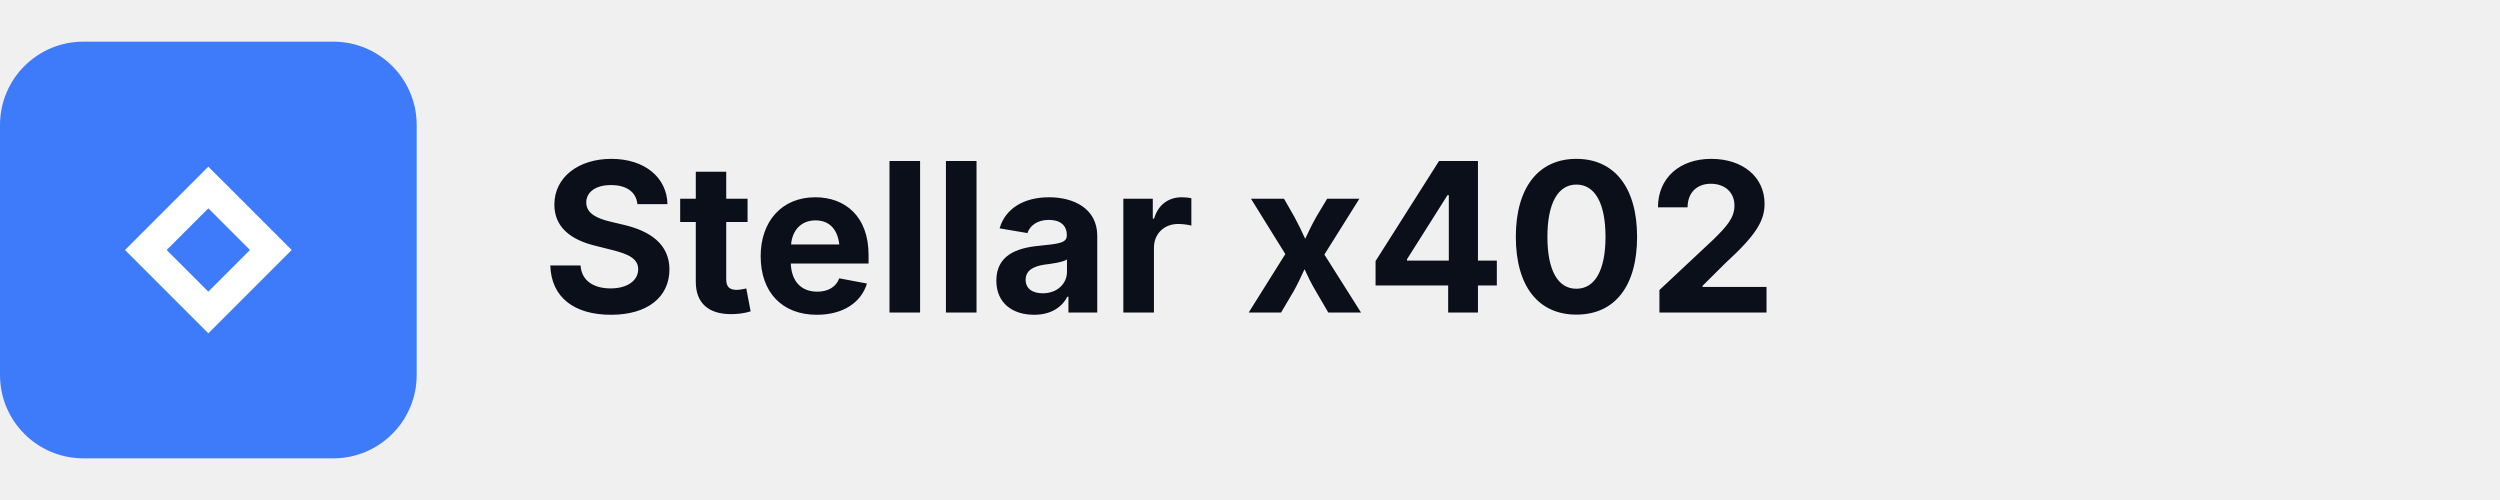
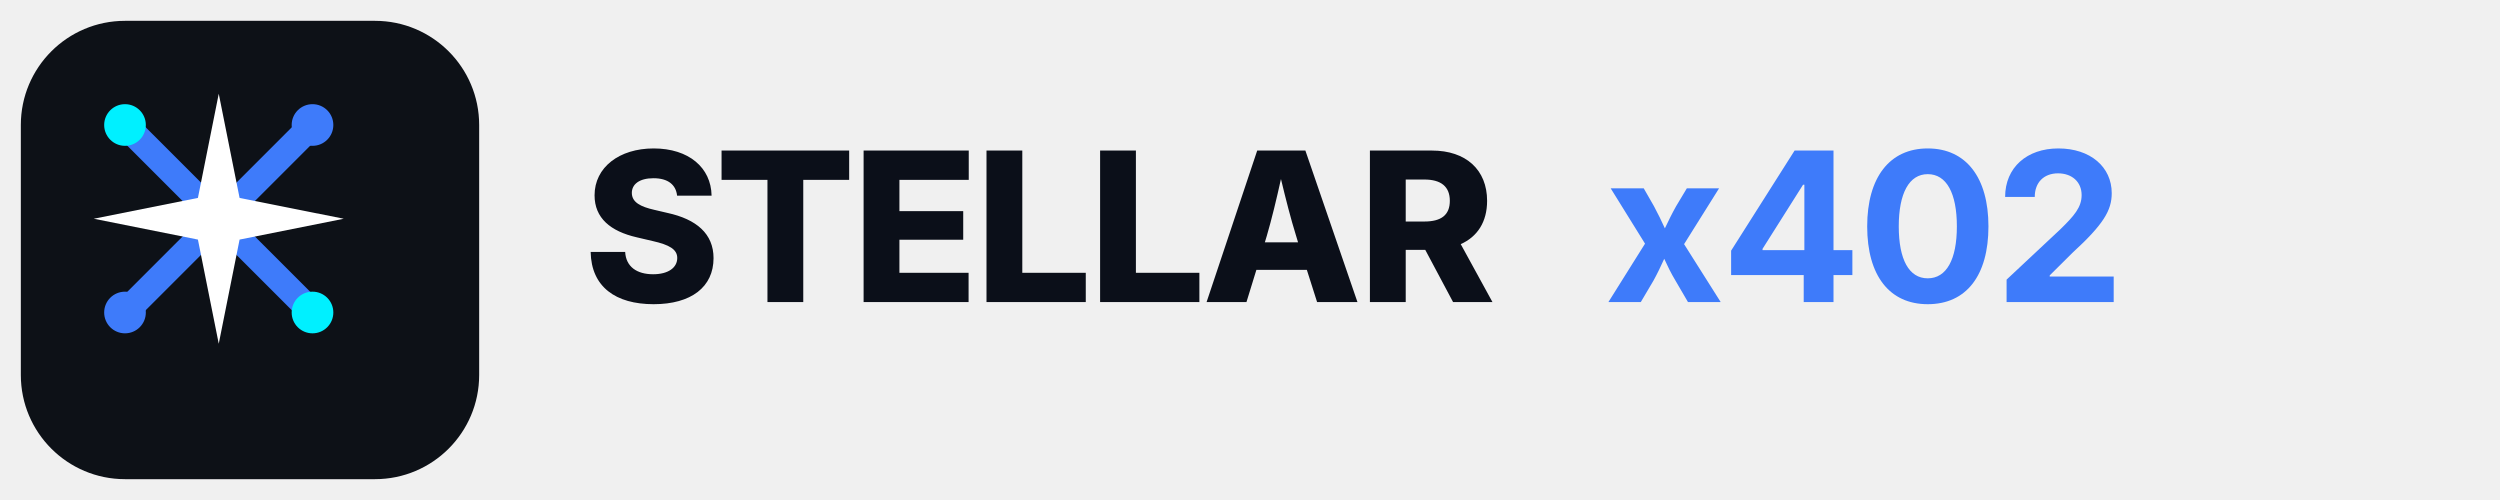
<svg xmlns="http://www.w3.org/2000/svg" viewBox="0 0 240 48" fill="none">
-   <rect width="40" height="40" y="4" rx="8" fill="#3E7BFA" />
-   <path d="M12 24L20 16L28 24L20 32L12 24Z" fill="white" />
-   <path d="M20 20L24 24L20 28L16 24L20 20Z" fill="#3E7BFA" />
-   <text x="52" y="30" fill="#0B0F19" font-family="system-ui, -apple-system, sans-serif" font-size="20" font-weight="700">Stellar x402</text>
+   <rect width="44" height="44" x="2" y="2" rx="10" fill="#0d1117" />
+   <path d="M12 12L19 19M23 23L30 30M30 12L23 19M19 23L12 30" stroke="#3e7bfa" stroke-width="2.5" stroke-linecap="round" />
+   <circle cx="12" cy="12" r="2" fill="#00f0ff" />
+   <circle cx="30" cy="30" r="2" fill="#00f0ff" />
+   <circle cx="30" cy="12" r="2" fill="#3e7bfa" />
+   <circle cx="12" cy="30" r="2" fill="#3e7bfa" />
+   <path d="M21 9L23 19L33 21L23 23L21 33L19 23L9 21L19 19Z" fill="#ffffff" />
+   <text x="56" y="29" fill="#0b0f19" font-family="system-ui, -apple-system, sans-serif" font-size="20" font-weight="800" letter-spacing="-0.02em">STELLAR</text>
+   <text x="154" y="29" fill="#3e7bfa" font-family="system-ui, -apple-system, sans-serif" font-size="20" font-weight="700" letter-spacing="-0.02em">x402</text>
</svg>
